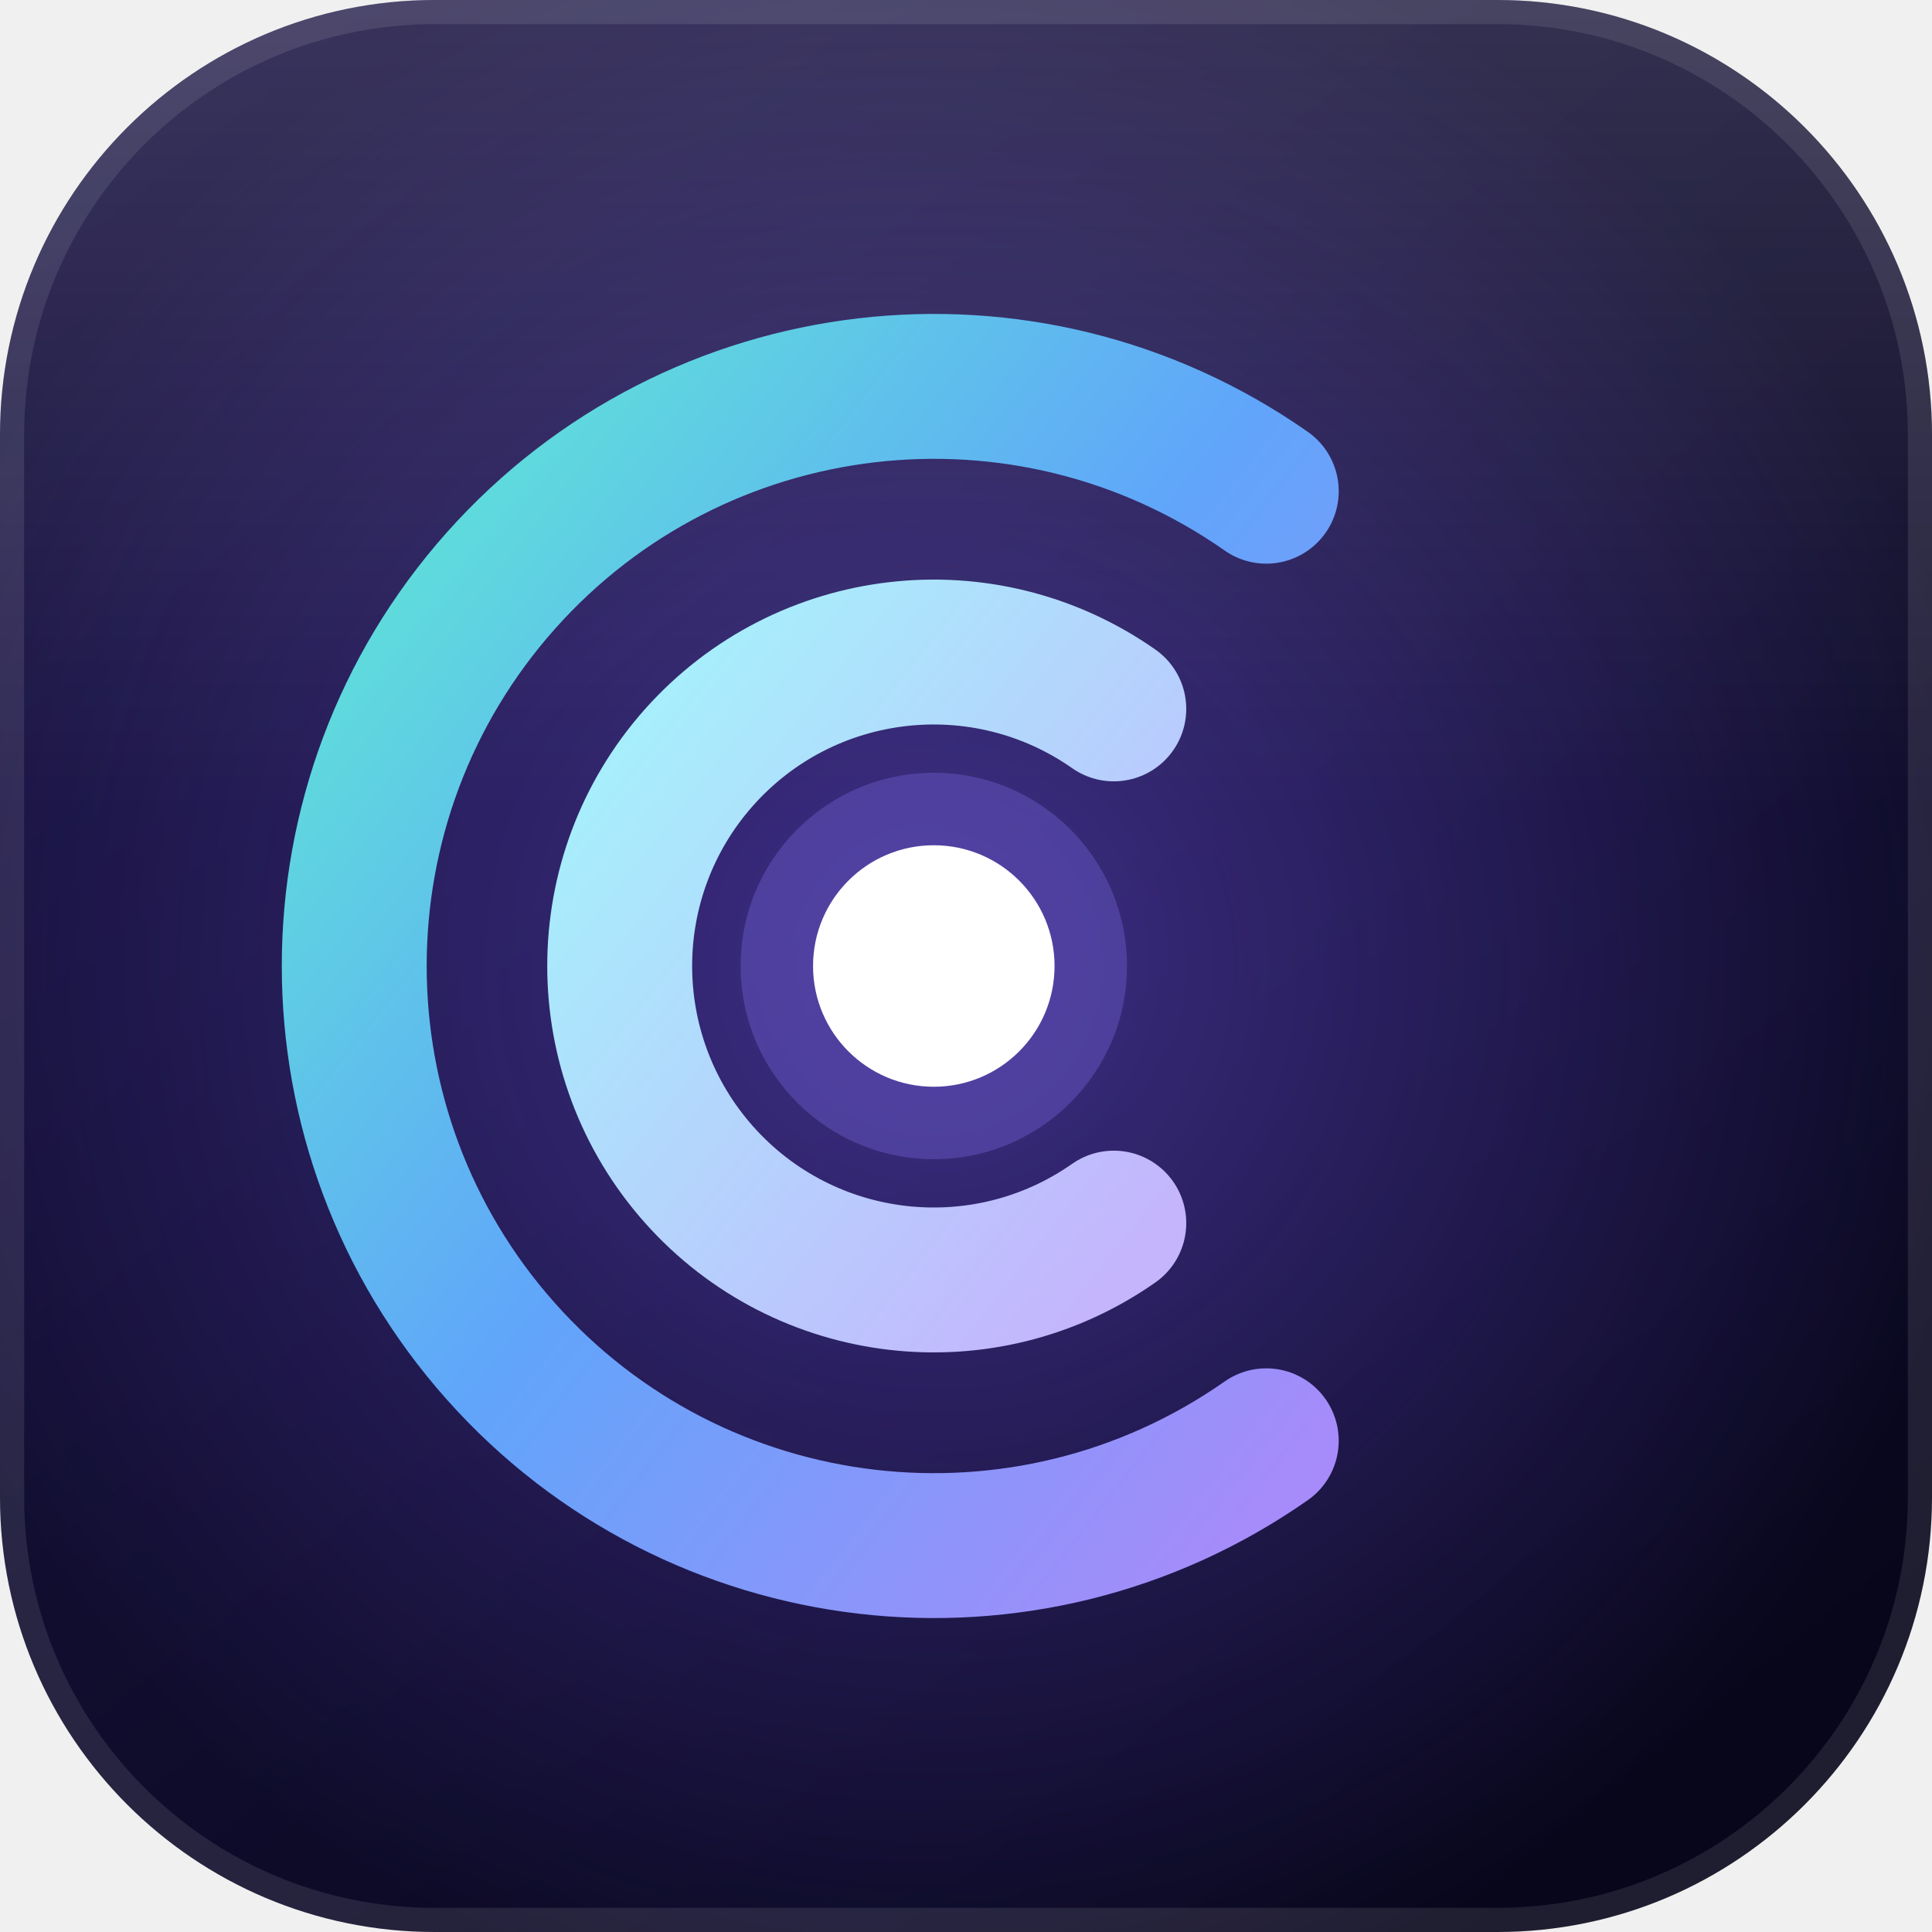
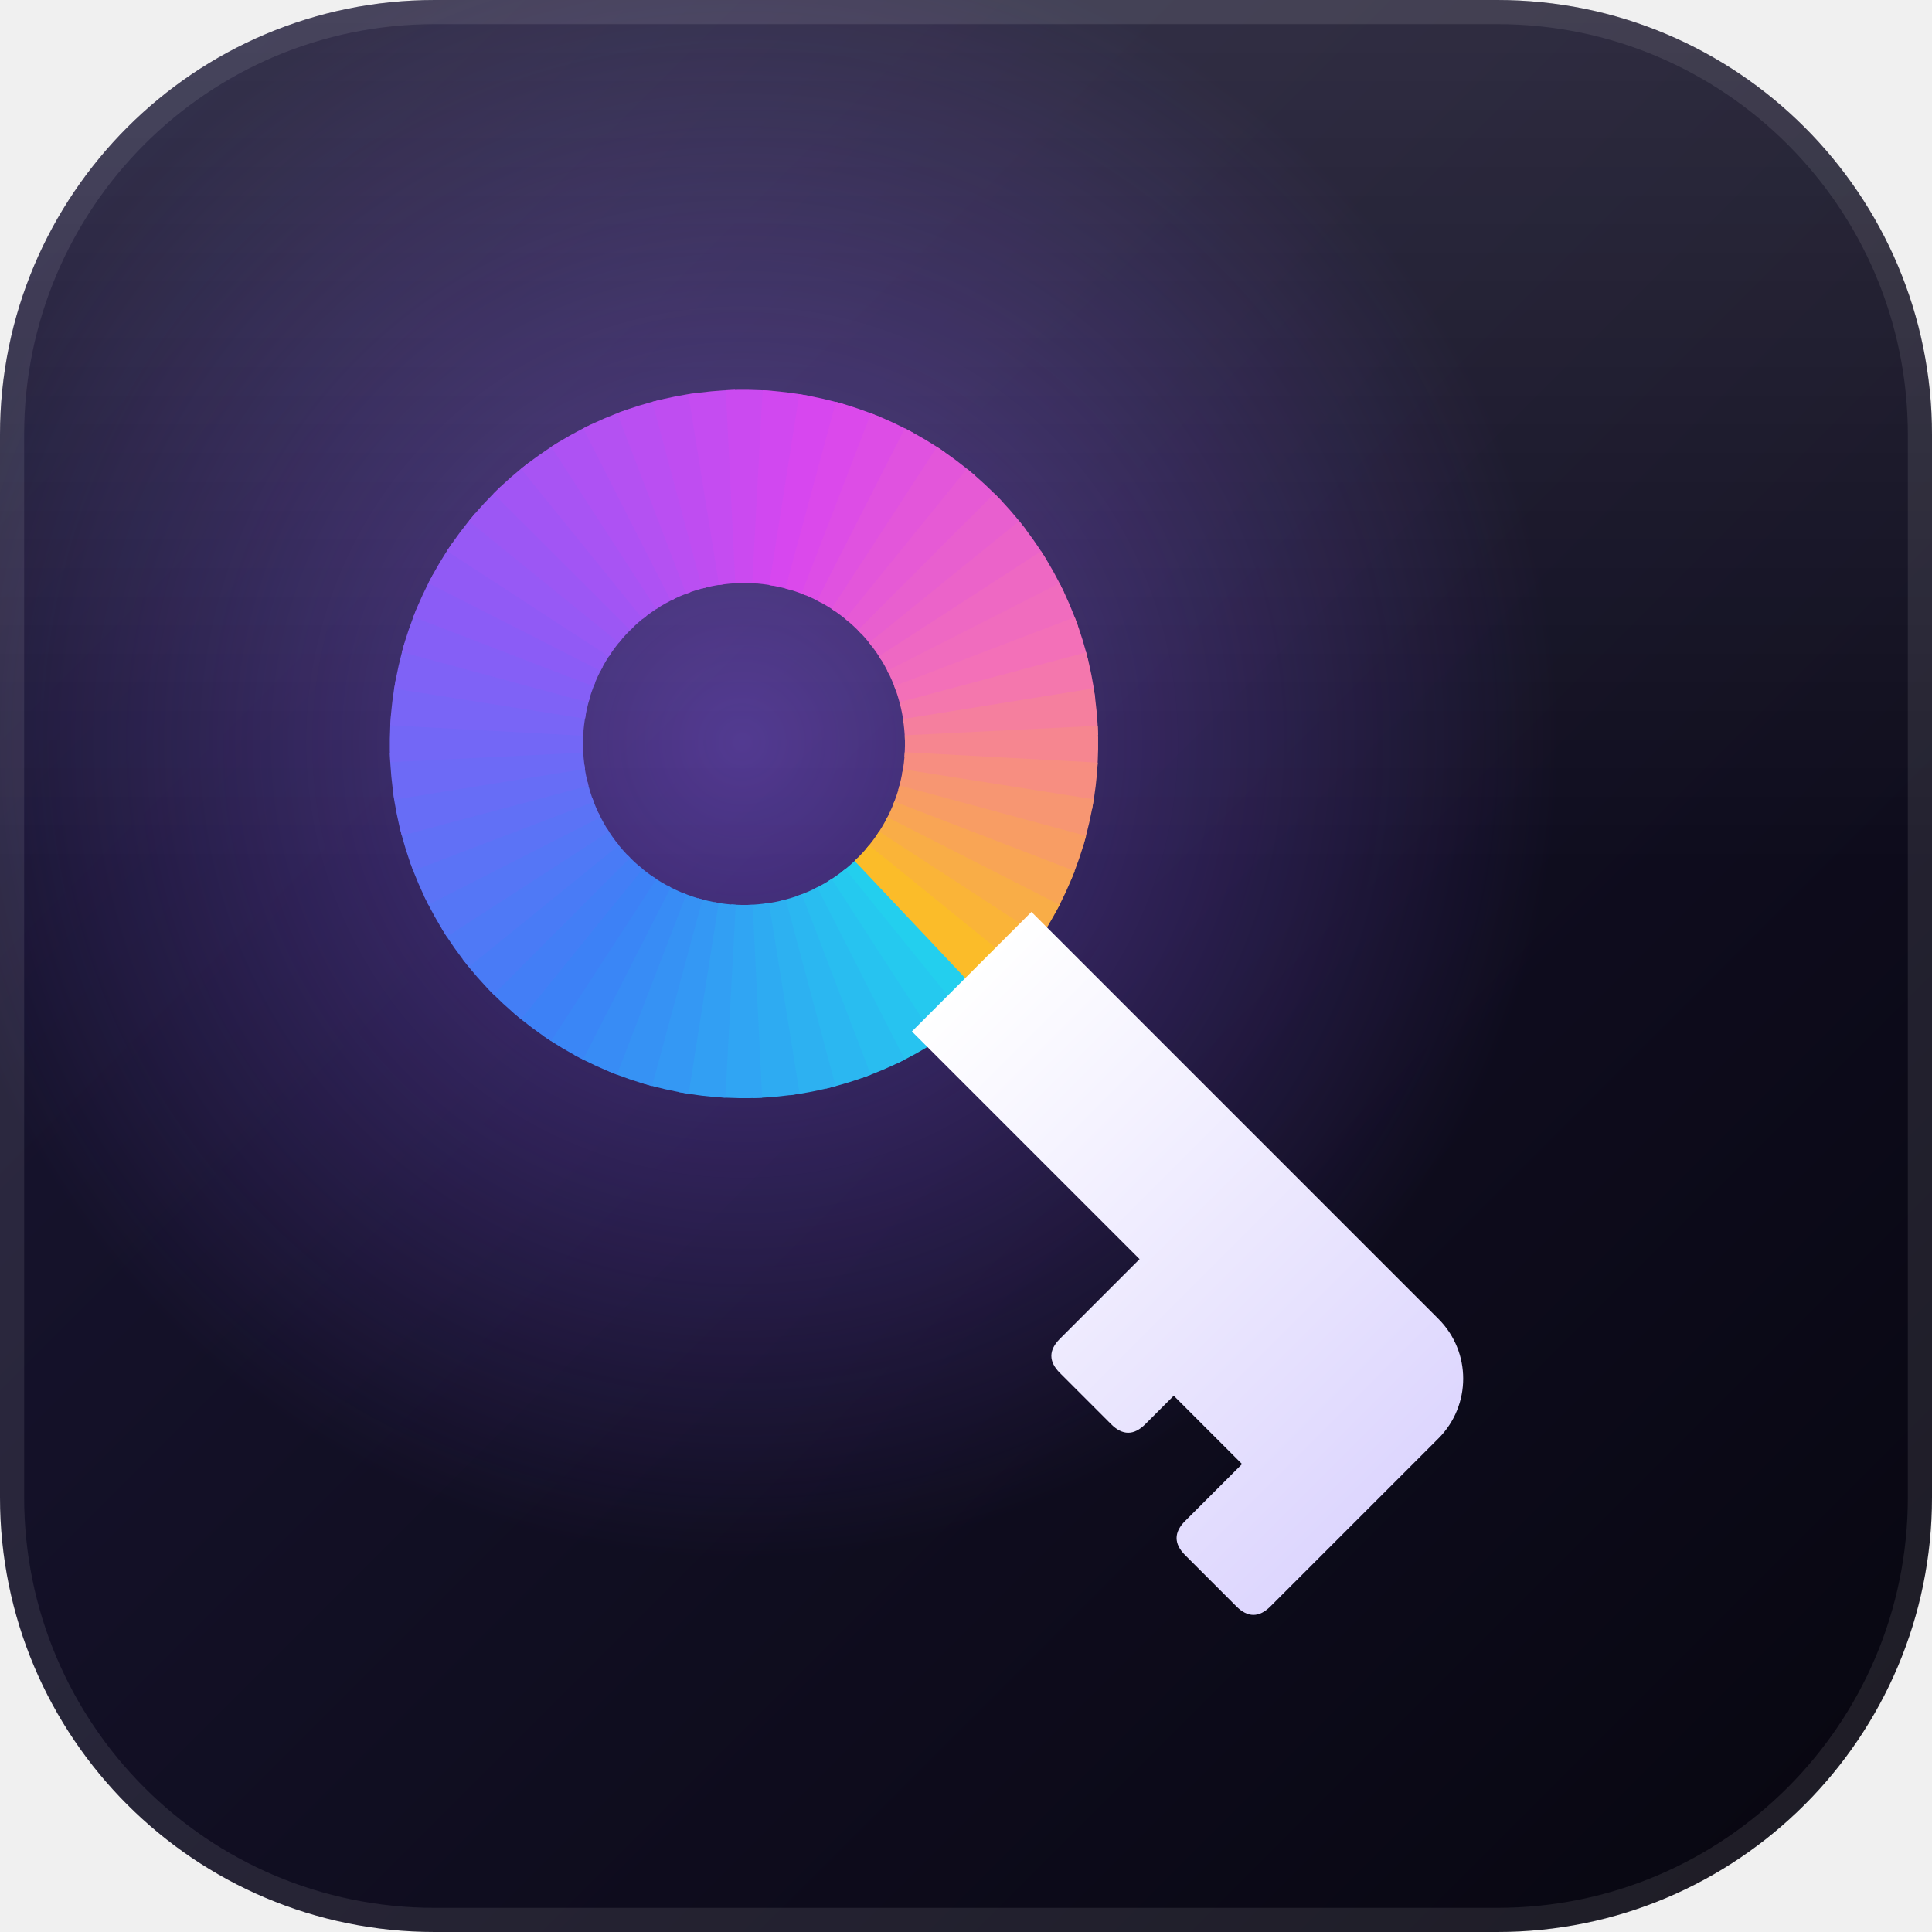
<svg xmlns="http://www.w3.org/2000/svg" viewBox="0 0 120 120" width="120" height="120">
  <defs>
-     <linearGradient id="ccg-bg" x1="0" y1="0" x2=".8" y2="1">
-       <stop offset="0" stop-color="#1b1546" />
-       <stop offset="1" stop-color="#07061a" />
+     <linearGradient id="ccg-bg" x1="0" y1="0" x2="1" y2="1">
+       <stop offset="0" stop-color="#1c1838" />
+       <stop offset="1" stop-color="#07060f" />
    </linearGradient>
-     <radialGradient id="ccg-glow" cx="0.483" cy="0.500" r=".55">
-       <stop offset="0" stop-color="#7c5cff" stop-opacity=".42" />
-       <stop offset="1" stop-color="#7c5cff" stop-opacity="0" />
+     <radialGradient id="ccg-glow" cx="0.385" cy="0.385" r=".42">
+       <stop offset="0" stop-color="#8b5cf6" stop-opacity=".5" />
+       <stop offset="1" stop-color="#8b5cf6" stop-opacity="0" />
    </radialGradient>
    <linearGradient id="ccg-shine" x1="0" y1="0" x2="0" y2="1">
-       <stop offset="0" stop-color="#fff" stop-opacity=".14" />
-       <stop offset=".42" stop-color="#fff" stop-opacity="0" />
+       <stop offset="0" stop-color="#fff" stop-opacity=".12" />
+       <stop offset=".45" stop-color="#fff" stop-opacity="0" />
    </linearGradient>
-     <linearGradient id="ccg-a2" x1="0" y1="0" x2="1" y2="1">
-       <stop offset="0" stop-color="#5eead4" />
-       <stop offset=".5" stop-color="#60a5fa" />
-       <stop offset="1" stop-color="#a78bfa" />
-     </linearGradient>
-     <linearGradient id="ccg-a1" x1="0" y1="0" x2="1" y2="1">
-       <stop offset="0" stop-color="#a5f3fc" />
-       <stop offset="1" stop-color="#c4b5fd" />
+     <linearGradient id="ccg-steel" x1="0" y1="0" x2="1" y2="0">
+       <stop offset="0" stop-color="#ffffff" />
+       <stop offset="1" stop-color="#ddd6fe" />
    </linearGradient>
  </defs>
  <rect width="120" height="120" rx="27" fill="url(#ccg-bg)" />
  <rect width="120" height="120" rx="27" fill="url(#ccg-glow)" />
  <rect width="120" height="120" rx="27" fill="url(#ccg-shine)" />
-   <rect x=".75" y=".75" width="118.5" height="118.5" rx="26.25" fill="none" stroke="#fff" stroke-opacity=".1" stroke-width="1.5" />
-   <g fill="none" stroke-linecap="round" stroke-width="9">
-     <path d="M78.65 89.49A36 36 0 1 1 78.65 30.51" stroke="url(#ccg-a2)" />
-     <path d="M69.18 75.97A19.5 19.5 0 1 1 69.18 44.03" stroke="url(#ccg-a1)" />
+   <rect x=".75" y=".75" width="118.5" height="118.5" rx="26.25" fill="none" stroke="#fff" stroke-opacity=".09" stroke-width="1.5" />
+   <g transform="translate(46.21 46.21) rotate(45)">
+     <g fill="none" stroke-width="12">
+       <path d="M16.00 0.00A16 16 0 0 1 15.86 2.12" stroke="#23cfee" />
+       <path d="M15.91 1.67A16 16 0 0 1 15.55 3.76" stroke="#25c9ef" />
+       <path d="M15.65 3.33A16 16 0 0 1 15.07 5.37" stroke="#27c3f0" />
+       <path d="M15.22 4.94A16 16 0 0 1 14.43 6.91" stroke="#29bdf0" />
+       <path d="M14.62 6.51A16 16 0 0 1 13.63 8.38" stroke="#2bb7f1" />
+       <path d="M13.86 8.00A16 16 0 0 1 12.68 9.76" stroke="#2db1f1" />
+       <path d="M12.94 9.40A16 16 0 0 1 11.59 11.03" stroke="#2eabf2" />
+       <path d="M11.89 10.71A16 16 0 0 1 10.37 12.18" stroke="#30a5f3" />
+       <path d="M10.71 11.89A16 16 0 0 1 9.04 13.20" stroke="#329ff3" />
+       <path d="M9.40 12.94A16 16 0 0 1 7.61 14.07" stroke="#3498f4" />
+       <path d="M8.00 13.86A16 16 0 0 1 6.10 14.79" stroke="#3692f4" />
+       <path d="M6.51 14.62A16 16 0 0 1 4.52 15.35" stroke="#388cf5" />
+       <path d="M4.94 15.22A16 16 0 0 1 2.89 15.74" stroke="#3a86f6" />
+       <path d="M3.33 15.65A16 16 0 0 1 1.23 15.95" stroke="#3d81f6" />
+       <path d="M1.67 15.91A16 16 0 0 1 -0.45 15.99" stroke="#437ef6" />
+       <path d="M0.00 16.00A16 16 0 0 1 -2.12 15.86" stroke="#497bf6" />
+       <path d="M-1.67 15.91A16 16 0 0 1 -3.76 15.55" stroke="#4f79f6" />
+       <path d="M-3.33 15.65A16 16 0 0 1 -5.37 15.07" stroke="#5576f6" />
+       <path d="M-4.94 15.22A16 16 0 0 1 -6.91 14.43" stroke="#5b73f6" />
+       <path d="M-6.51 14.62A16 16 0 0 1 -8.38 13.63" stroke="#6170f6" />
+       <path d="M-8.00 13.86A16 16 0 0 1 -9.76 12.68" stroke="#676df6" />
+       <path d="M-9.40 12.94A16 16 0 0 1 -11.03 11.59" stroke="#6d6af6" />
+       <path d="M-10.71 11.89A16 16 0 0 1 -12.18 10.37" stroke="#7367f6" />
+       <path d="M-11.89 10.71A16 16 0 0 1 -13.20 9.04" stroke="#7965f6" />
+       <path d="M-12.94 9.40A16 16 0 0 1 -14.07 7.61" stroke="#7f62f6" />
+       <path d="M-13.86 8.00A16 16 0 0 1 -14.79 6.10" stroke="#855ff6" />
+       <path d="M-14.62 6.51A16 16 0 0 1 -15.35 4.52" stroke="#8b5cf6" />
+       <path d="M-15.22 4.94A16 16 0 0 1 -15.74 2.89" stroke="#915af5" />
+       <path d="M-15.65 3.33A16 16 0 0 1 -15.95 1.23" stroke="#9759f5" />
+       <path d="M-15.91 1.67A16 16 0 0 1 -15.99 -0.45" stroke="#9c57f4" />
+       <path d="M-16.00 0.00A16 16 0 0 1 -15.86 -2.12" stroke="#a255f4" />
+       <path d="M-15.91 -1.67A16 16 0 0 1 -15.55 -3.76" stroke="#a854f3" />
+       <path d="M-15.65 -3.33A16 16 0 0 1 -15.07 -5.37" stroke="#ae52f3" />
+       <path d="M-15.22 -4.94A16 16 0 0 1 -14.43 -6.91" stroke="#b451f2" />
+       <path d="M-14.62 -6.51A16 16 0 0 1 -13.63 -8.38" stroke="#ba4ff2" />
+       <path d="M-13.86 -8.00A16 16 0 0 1 -12.68 -9.76" stroke="#bf4df1" />
+       <path d="M-12.94 -9.40A16 16 0 0 1 -11.59 -11.03" stroke="#c54cf1" />
+       <path d="M-11.89 -10.71A16 16 0 0 1 -10.37 -12.18" stroke="#cb4af0" />
+       <path d="M-10.71 -11.89A16 16 0 0 1 -9.04 -13.20" stroke="#d148f0" />
+       <path d="M-9.40 -12.94A16 16 0 0 1 -7.61 -14.07" stroke="#d747ef" />
+       <path d="M-8.00 -13.86A16 16 0 0 1 -6.10 -14.79" stroke="#db49eb" />
+       <path d="M-6.51 -14.62A16 16 0 0 1 -4.52 -15.35" stroke="#dd4de6" />
+       <path d="M-4.94 -15.22A16 16 0 0 1 -2.89 -15.74" stroke="#e052e0" />
+       <path d="M-3.33 -15.65A16 16 0 0 1 -1.23 -15.95" stroke="#e356da" />
+       <path d="M-1.67 -15.91A16 16 0 0 1 0.45 -15.99" stroke="#e65ad5" />
+       <path d="M-0.00 -16.00A16 16 0 0 1 2.12 -15.86" stroke="#e85fcf" />
+       <path d="M1.67 -15.91A16 16 0 0 1 3.76 -15.55" stroke="#eb63c9" />
+       <path d="M3.33 -15.65A16 16 0 0 1 5.37 -15.07" stroke="#ee68c3" />
+       <path d="M4.94 -15.22A16 16 0 0 1 6.91 -14.43" stroke="#f06cbe" />
+       <path d="M6.51 -14.62A16 16 0 0 1 8.38 -13.63" stroke="#f370b8" />
+       <path d="M8.00 -13.86A16 16 0 0 1 9.76 -12.68" stroke="#f477ad" />
+       <path d="M9.40 -12.94A16 16 0 0 1 11.03 -11.59" stroke="#f57f9e" />
+       <path d="M10.71 -11.89A16 16 0 0 1 12.18 -10.37" stroke="#f68690" />
+       <path d="M11.89 -10.71A16 16 0 0 1 13.20 -9.04" stroke="#f78e81" />
+       <path d="M12.94 -9.40A16 16 0 0 1 14.07 -7.61" stroke="#f79672" />
+       <path d="M13.86 -8.00A16 16 0 0 1 14.79 -6.10" stroke="#f89d64" />
+       <path d="M14.62 -6.51A16 16 0 0 1 15.35 -4.52" stroke="#f9a555" />
+       <path d="M15.22 -4.94A16 16 0 0 1 15.74 -2.89" stroke="#f9ad47" />
+       <path d="M15.65 -3.33A16 16 0 0 1 15.95 -1.23" stroke="#fab438" />
+       <path d="M15.91 -1.67A16 16 0 0 1 15.99 0.45" stroke="#fbbc29" />
+     </g>
+     <path d="M20.0 -5.25H55.75A5.25 5.25 0 0 1 61 0V14.75Q61 16.25 59.5 16.25H55.0Q53.5 16.25 53.5 14.75V9.75H47.5V12.25Q47.5 13.75 46.0 13.75H41.5Q40 13.75 40 12.25V5.25H20.0Z" fill="url(#ccg-steel)" />
  </g>
-   <circle cx="58" cy="60" r="12" fill="#8b7bff" fill-opacity=".28" />
-   <circle cx="58" cy="60" r="7.5" fill="#fff" />
</svg>
